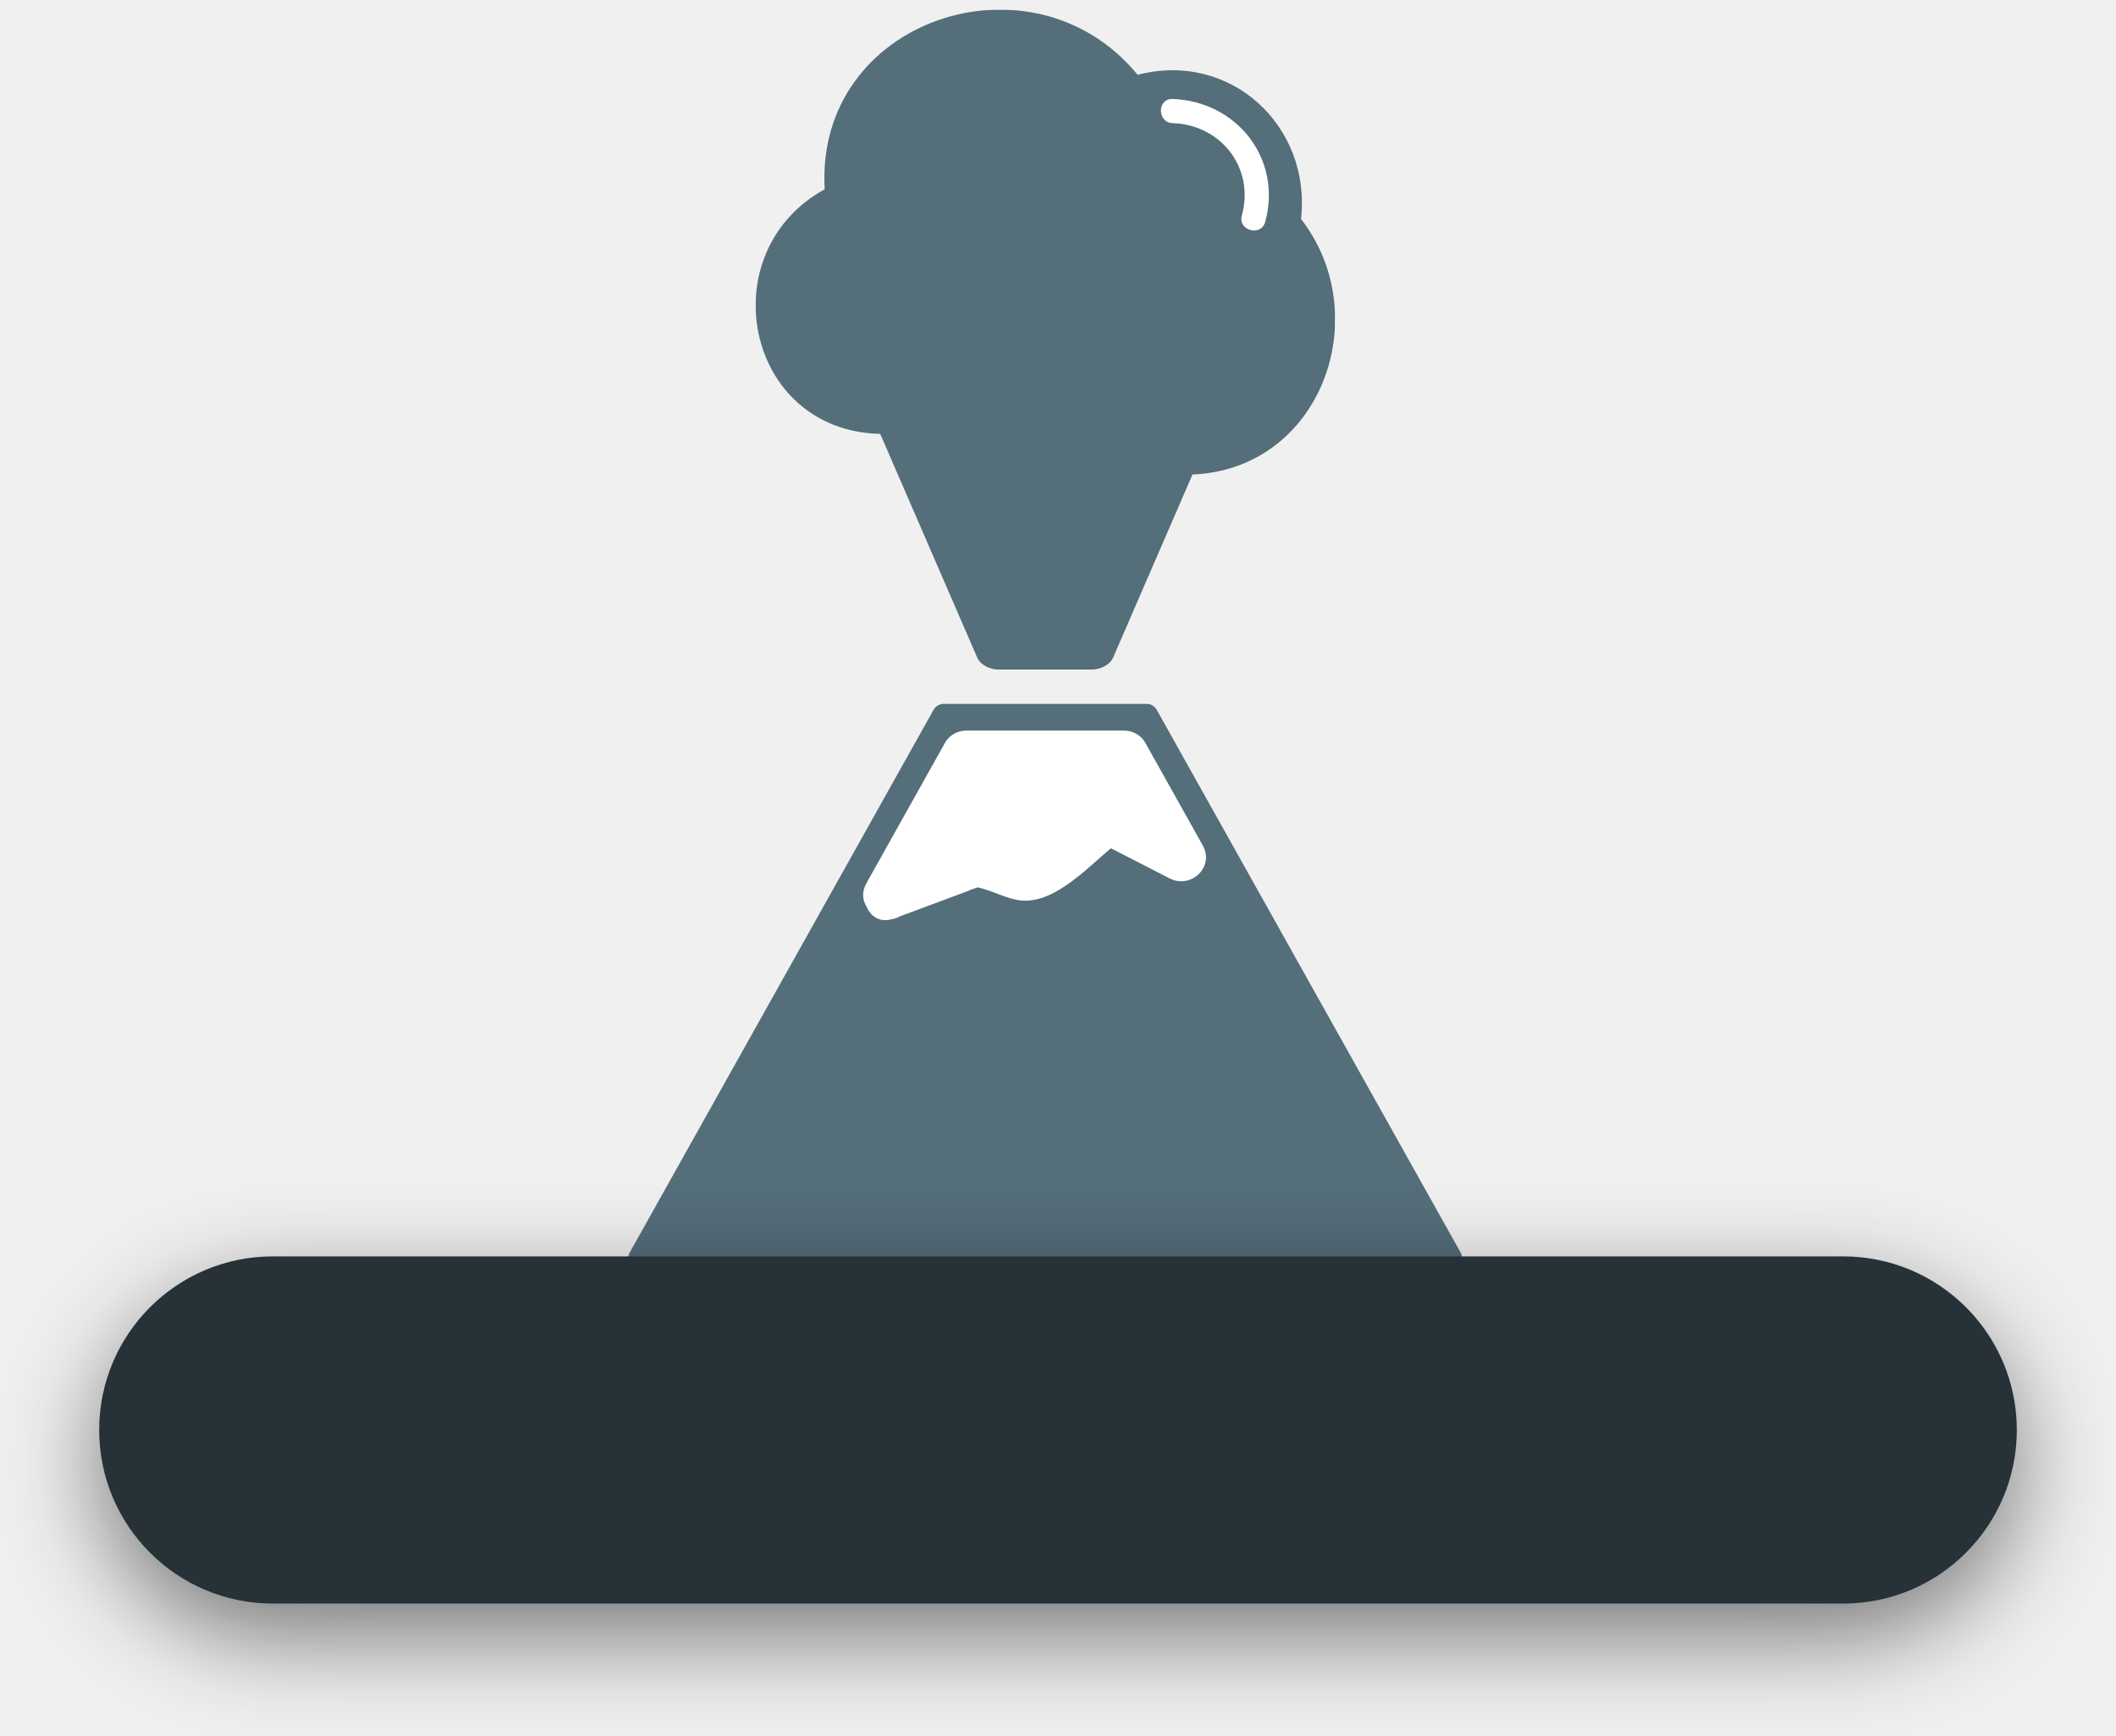
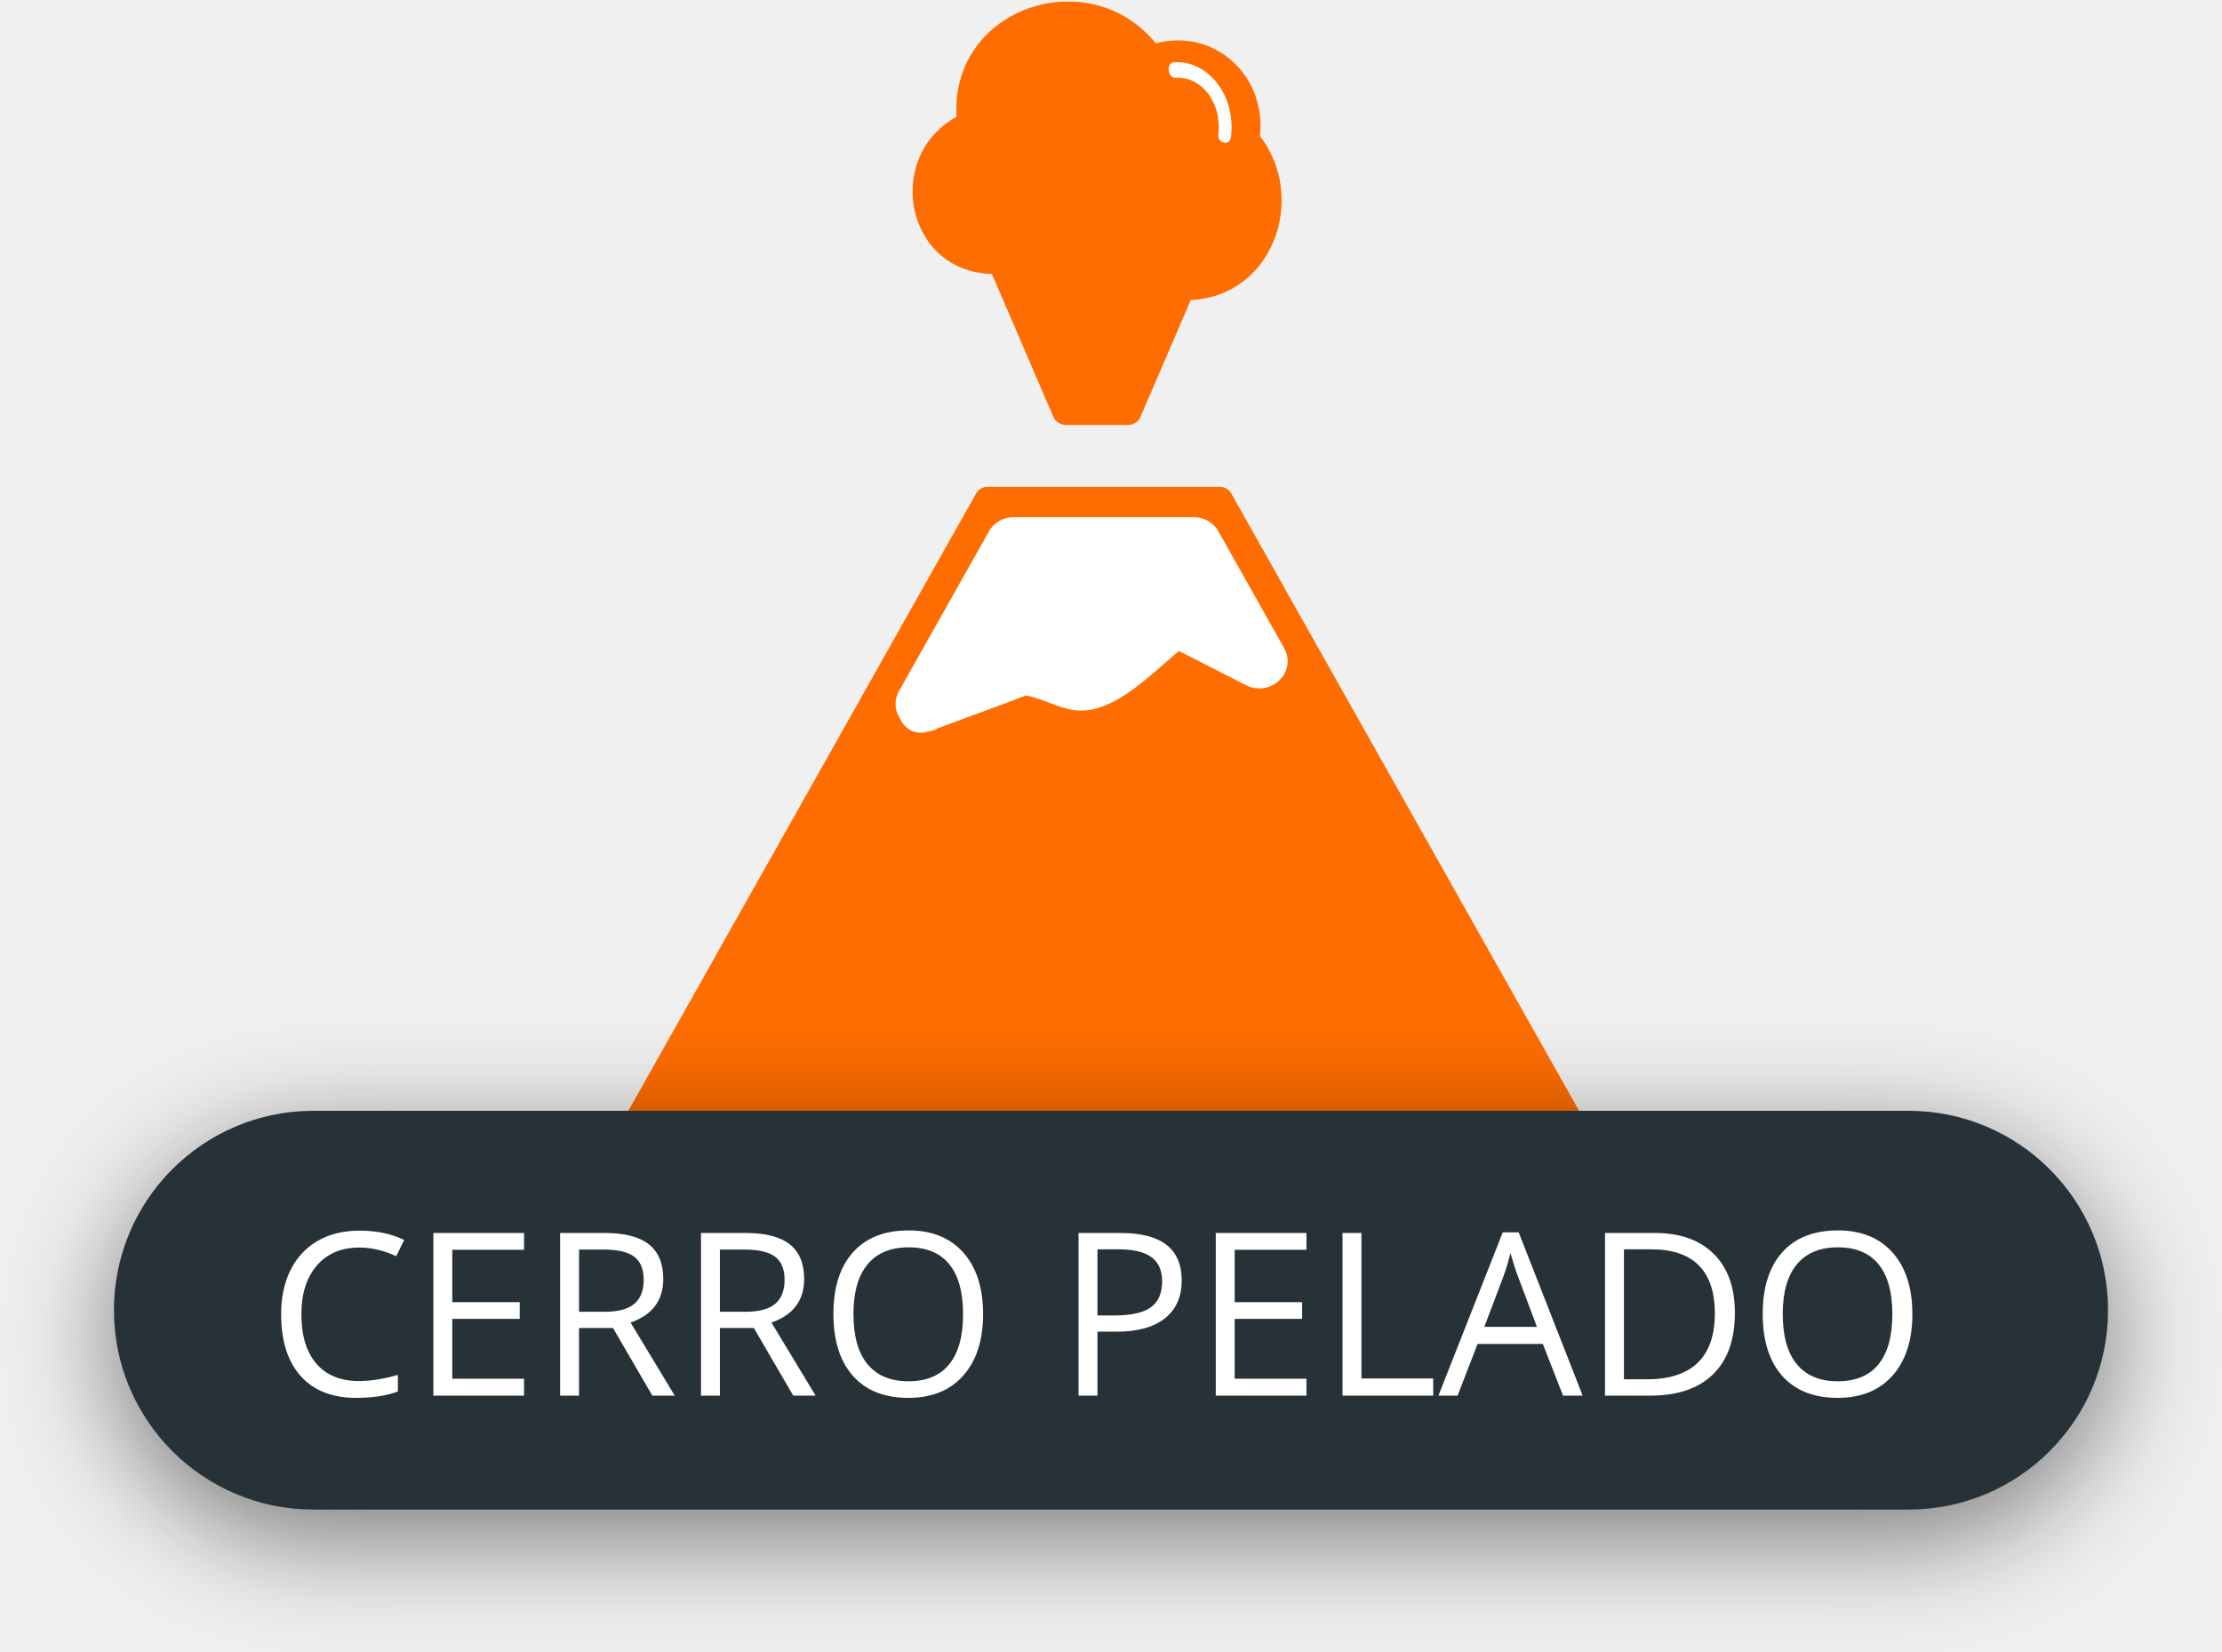
- <svg xmlns="http://www.w3.org/2000/svg" xmlns:xlink="http://www.w3.org/1999/xlink" width="128px" height="105px" viewBox="0 0 128 105" version="1.1">
+ <svg xmlns="http://www.w3.org/2000/svg" xmlns:xlink="http://www.w3.org/1999/xlink" width="78px" height="58px" viewBox="0 0 78 58" version="1.1">
  <defs>
-     <polygon id="path-1" points="0 0.124 50.447 0.124 50.447 34.417 0 34.417" />
-     <polygon id="path-3" points="0.09 0.14 35.144 0.14 35.144 40.058 0.09 40.058" />
-     <rect id="path-5" x="0" y="0" width="116" height="21" rx="10.5" />
-     <filter x="-8.6%" y="-38.1%" width="117.2%" height="195.2%" filterUnits="objectBoundingBox" id="filter-6">
-       <feOffset dx="0" dy="2" in="SourceAlpha" result="shadowOffsetOuter1" />
-       <feGaussianBlur stdDeviation="3" in="shadowOffsetOuter1" result="shadowBlurOuter1" />
+     <polygon id="path-1" points="7.62968209e-05 0.082 33.486 0.082 33.486 22.708 7.62968209e-05 22.708" />
+     <polygon id="path-3" points="0.033 0.052 12.989 0.052 12.989 14.929 0.033 14.929" />
+     <rect id="path-5" x="0" y="0" width="70" height="14" rx="7" />
+     <filter x="-9.3%" y="-39.3%" width="118.6%" height="192.9%" filterUnits="objectBoundingBox" id="filter-6">
+       <feOffset dx="0" dy="1" in="SourceAlpha" result="shadowOffsetOuter1" />
+       <feGaussianBlur stdDeviation="2" in="shadowOffsetOuter1" result="shadowBlurOuter1" />
      <feColorMatrix values="0 0 0 0 0   0 0 0 0 0   0 0 0 0 0  0 0 0 0.5 0" type="matrix" in="shadowBlurOuter1" />
    </filter>
  </defs>
  <g id="Web" stroke="none" stroke-width="1" fill="none" fill-rule="evenodd">
-     <g id="ic_volcano_label_2" transform="translate(6, 0)">
-       <g id="Page-1-Copy-3" transform="translate(32, 0)">
-         <g id="Group-3" transform="translate(0, 42.44333)">
+     <g id="ic_volcano_label_2" transform="translate(2, 0)">
+       <g id="Page-1-Copy-2" transform="translate(20, 0)">
+         <g id="Group-3" transform="translate(0, 17.00385)">
          <mask id="mask-2" fill="white">
            <use xlink:href="#path-1" />
          </mask>
          <g id="Clip-2" />
-           <path d="M50.353,33.319 C46.678,26.756 43.002,20.192 39.327,13.628 C36.874,9.247 34.421,4.866 31.968,0.485 C31.843,0.263 31.589,0.124 31.336,0.124 L19.111,0.124 C18.857,0.124 18.604,0.263 18.478,0.485 C12.351,11.43 6.222,22.375 0.094,33.319 C-0.175,33.8 0.163,34.417 0.727,34.417 L49.72,34.417 C50.284,34.417 50.622,33.8 50.353,33.319" id="Fill-1" fill="#546E7A" mask="url(#mask-2)" />
+           <path d="M33.424,21.984 C30.984,17.653 28.545,13.323 26.105,8.992 C24.477,6.101 22.849,3.211 21.22,0.32 C21.137,0.173 20.969,0.082 20.8,0.082 L12.686,0.082 C12.517,0.082 12.349,0.173 12.266,0.32 C8.198,7.541 4.13,14.763 0.063,21.984 C-0.116,22.301 0.108,22.708 0.482,22.708 L33.004,22.708 C33.378,22.708 33.602,22.301 33.424,21.984" id="Fill-1" fill="#FF6D00" mask="url(#mask-2)" />
        </g>
-         <path d="M34.756,51.138 C33.595,49.064 32.433,46.991 31.272,44.916 C31.022,44.471 30.515,44.194 30.007,44.194 L20.44,44.194 C19.932,44.194 19.424,44.471 19.174,44.916 C17.586,47.754 15.998,50.59 14.41,53.427 C14.114,53.955 14.178,54.464 14.428,54.859 C14.667,55.427 15.213,55.816 15.952,55.599 C16.115,55.578 16.273,55.524 16.422,55.436 C17.713,54.955 19.003,54.475 20.294,53.994 C20.573,53.89 20.854,53.761 21.141,53.677 C21.947,53.849 22.711,54.28 23.52,54.436 C25.563,54.829 27.56,52.704 29.199,51.31 C30.383,51.918 31.567,52.526 32.751,53.134 C34.039,53.795 35.49,52.45 34.756,51.138" id="Fill-4" fill="#FFFFFF" />
-         <g id="Group-8" transform="translate(7.62069, 0.443333)">
+         <path d="M23.071,22.741 C22.3,21.372 21.529,20.004 20.758,18.635 C20.592,18.341 20.255,18.159 19.918,18.159 L13.568,18.159 C13.231,18.159 12.894,18.341 12.728,18.635 C11.674,20.508 10.619,22.379 9.565,24.25 C9.369,24.599 9.411,24.935 9.577,25.196 C9.736,25.571 10.098,25.827 10.589,25.684 C10.697,25.67 10.802,25.634 10.901,25.576 C11.758,25.259 12.614,24.942 13.471,24.625 C13.656,24.556 13.843,24.471 14.033,24.416 C14.568,24.529 15.075,24.814 15.612,24.916 C16.969,25.176 18.294,23.774 19.382,22.854 C20.168,23.255 20.954,23.656 21.74,24.057 C22.595,24.493 23.558,23.606 23.071,22.741" id="Fill-4" fill="#FFFFFF" />
+         <g id="Group-8" transform="translate(10, 0)">
          <mask id="mask-4" fill="white">
            <use xlink:href="#path-3" />
          </mask>
          <g id="Clip-7" />
-           <path d="M33.081,12.804 C33.711,7.154 28.789,2.619 23.196,4.083 C16.87,-3.647 3.666,0.69 4.266,11.008 C-2.66,14.804 -0.579,25.61 7.626,25.804 C9.582,30.315 11.538,34.825 13.494,39.336 C13.691,39.791 14.292,40.058 14.759,40.058 L20.446,40.058 C20.913,40.058 21.514,39.791 21.712,39.336 L26.515,28.26 C34.312,27.935 37.628,18.664 33.081,12.804" id="Fill-6" fill="#546E7A" mask="url(#mask-4)" />
+           <path d="M12.227,4.772 C12.46,2.666 10.641,0.976 8.573,1.522 C6.235,-1.359 1.355,0.257 1.577,4.102 C-0.983,5.517 -0.214,9.544 2.819,9.617 C3.542,11.297 4.264,12.978 4.987,14.659 C5.06,14.829 5.282,14.929 5.455,14.929 L7.557,14.929 C7.73,14.929 7.952,14.829 8.025,14.659 L9.8,10.532 C12.682,10.41 13.908,6.956 12.227,4.772" id="Fill-6" fill="#FF6D00" mask="url(#mask-4)" />
        </g>
-         <path d="M32.933,7.447 C35.885,7.548 37.909,10.183 37.12,13.04 C36.87,13.946 38.284,14.333 38.533,13.428 C39.58,9.636 36.83,6.122 32.933,5.988 C31.989,5.956 31.991,7.414 32.933,7.447" id="Fill-9" fill="#FFFFFF" />
+         <path d="M19.368,2.646 C20.272,2.685 20.892,3.678 20.65,4.756 C20.574,5.097 21.006,5.243 21.083,4.902 C21.403,3.472 20.561,2.147 19.368,2.097 C19.079,2.084 19.079,2.634 19.368,2.646" id="Fill-9" fill="#FFFFFF" transform="translate(20.15132, 3.596311) rotate(-6) translate(-20.15132, -3.596311) " />
      </g>
-       <g id="Group-Copy-5" transform="translate(0, 76)">
+       <g id="Group-Copy-3" transform="translate(2, 39)">
        <g id="Rectangle-2-Copy-4">
          <use fill="black" fill-opacity="1" filter="url(#filter-6)" xlink:href="#path-5" />
          <use fill="#263238" fill-rule="evenodd" xlink:href="#path-5" />
        </g>
      </g>
+       <path d="M10.611,43.801 C9.984,43.801 9.488,44.01 9.125,44.428 C8.762,44.846 8.58,45.418 8.58,46.145 C8.58,46.892 8.755,47.469 9.105,47.877 C9.456,48.285 9.955,48.488 10.604,48.488 C11.002,48.488 11.456,48.417 11.967,48.273 L11.967,48.855 C11.571,49.004 11.083,49.078 10.502,49.078 C9.661,49.078 9.012,48.823 8.555,48.312 C8.098,47.802 7.869,47.077 7.869,46.137 C7.869,45.548 7.979,45.033 8.199,44.59 C8.419,44.147 8.737,43.806 9.152,43.566 C9.568,43.327 10.057,43.207 10.619,43.207 C11.218,43.207 11.742,43.316 12.189,43.535 L11.908,44.105 C11.476,43.902 11.044,43.801 10.611,43.801 Z M16.396,49 L13.213,49 L13.213,43.289 L16.396,43.289 L16.396,43.879 L13.877,43.879 L13.877,45.719 L16.244,45.719 L16.244,46.305 L13.877,46.305 L13.877,48.406 L16.396,48.406 L16.396,49 Z M18.326,46.625 L18.326,49 L17.662,49 L17.662,43.289 L19.229,43.289 C19.929,43.289 20.447,43.423 20.781,43.691 C21.116,43.96 21.283,44.363 21.283,44.902 C21.283,45.658 20.9,46.168 20.135,46.434 L21.686,49 L20.9,49 L19.518,46.625 L18.326,46.625 Z M18.326,46.055 L19.236,46.055 C19.705,46.055 20.049,45.962 20.268,45.775 C20.486,45.589 20.596,45.31 20.596,44.938 C20.596,44.56 20.484,44.288 20.262,44.121 C20.039,43.954 19.682,43.871 19.189,43.871 L18.326,43.871 L18.326,46.055 Z M23.271,46.625 L23.271,49 L22.607,49 L22.607,43.289 L24.174,43.289 C24.874,43.289 25.392,43.423 25.727,43.691 C26.061,43.96 26.229,44.363 26.229,44.902 C26.229,45.658 25.846,46.168 25.08,46.434 L26.631,49 L25.846,49 L24.463,46.625 L23.271,46.625 Z M23.271,46.055 L24.182,46.055 C24.65,46.055 24.994,45.962 25.213,45.775 C25.432,45.589 25.541,45.31 25.541,44.938 C25.541,44.56 25.43,44.288 25.207,44.121 C24.984,43.954 24.627,43.871 24.135,43.871 L23.271,43.871 L23.271,46.055 Z M32.51,46.137 C32.51,47.051 32.279,47.77 31.816,48.293 C31.354,48.816 30.712,49.078 29.889,49.078 C29.048,49.078 28.398,48.821 27.941,48.307 C27.484,47.792 27.256,47.066 27.256,46.129 C27.256,45.199 27.485,44.479 27.943,43.967 C28.402,43.455 29.053,43.199 29.896,43.199 C30.717,43.199 31.357,43.46 31.818,43.98 C32.279,44.501 32.51,45.22 32.51,46.137 Z M27.959,46.137 C27.959,46.91 28.124,47.497 28.453,47.896 C28.783,48.296 29.261,48.496 29.889,48.496 C30.521,48.496 30.999,48.297 31.322,47.898 C31.645,47.5 31.807,46.913 31.807,46.137 C31.807,45.368 31.646,44.786 31.324,44.389 C31.003,43.992 30.527,43.793 29.896,43.793 C29.264,43.793 28.783,43.993 28.453,44.393 C28.124,44.792 27.959,45.374 27.959,46.137 Z M39.482,44.953 C39.482,45.531 39.285,45.976 38.891,46.287 C38.496,46.598 37.932,46.754 37.197,46.754 L36.525,46.754 L36.525,49 L35.861,49 L35.861,43.289 L37.342,43.289 C38.769,43.289 39.482,43.844 39.482,44.953 Z M36.525,46.184 L37.123,46.184 C37.712,46.184 38.137,46.089 38.4,45.898 C38.663,45.708 38.795,45.404 38.795,44.984 C38.795,44.607 38.671,44.326 38.424,44.141 C38.176,43.956 37.791,43.863 37.268,43.863 L36.525,43.863 L36.525,46.184 Z M43.861,49 L40.678,49 L40.678,43.289 L43.861,43.289 L43.861,43.879 L41.342,43.879 L41.342,45.719 L43.709,45.719 L43.709,46.305 L41.342,46.305 L41.342,48.406 L43.861,48.406 L43.861,49 Z M45.127,49 L45.127,43.289 L45.791,43.289 L45.791,48.398 L48.311,48.398 L48.311,49 L45.127,49 Z M52.869,49 L52.158,47.184 L49.869,47.184 L49.166,49 L48.494,49 L50.752,43.266 L51.311,43.266 L53.557,49 L52.869,49 Z M51.951,46.586 L51.287,44.816 C51.201,44.592 51.113,44.318 51.021,43.992 C50.964,44.242 50.882,44.517 50.775,44.816 L50.104,46.586 L51.951,46.586 Z M58.9,46.09 C58.9,47.033 58.645,47.753 58.133,48.252 C57.621,48.751 56.885,49 55.924,49 L54.342,49 L54.342,43.289 L56.092,43.289 C56.98,43.289 57.67,43.535 58.162,44.027 C58.654,44.52 58.9,45.207 58.9,46.09 Z M58.197,46.113 C58.197,45.368 58.01,44.807 57.637,44.43 C57.263,44.052 56.708,43.863 55.971,43.863 L55.006,43.863 L55.006,48.426 L55.814,48.426 C56.606,48.426 57.201,48.231 57.6,47.842 C57.998,47.452 58.197,46.876 58.197,46.113 Z M65.131,46.137 C65.131,47.051 64.9,47.77 64.438,48.293 C63.975,48.816 63.333,49.078 62.51,49.078 C61.669,49.078 61.02,48.821 60.562,48.307 C60.105,47.792 59.877,47.066 59.877,46.129 C59.877,45.199 60.106,44.479 60.564,43.967 C61.023,43.455 61.674,43.199 62.518,43.199 C63.338,43.199 63.979,43.46 64.439,43.98 C64.9,44.501 65.131,45.22 65.131,46.137 Z M60.58,46.137 C60.58,46.91 60.745,47.497 61.074,47.896 C61.404,48.296 61.882,48.496 62.51,48.496 C63.143,48.496 63.62,48.297 63.943,47.898 C64.266,47.5 64.428,46.913 64.428,46.137 C64.428,45.368 64.267,44.786 63.945,44.389 C63.624,43.992 63.148,43.793 62.518,43.793 C61.885,43.793 61.404,43.993 61.074,44.393 C60.745,44.792 60.58,45.374 60.58,46.137 Z" id="CERRO-PELADO" fill="#FFFFFF" />
    </g>
  </g>
</svg>
